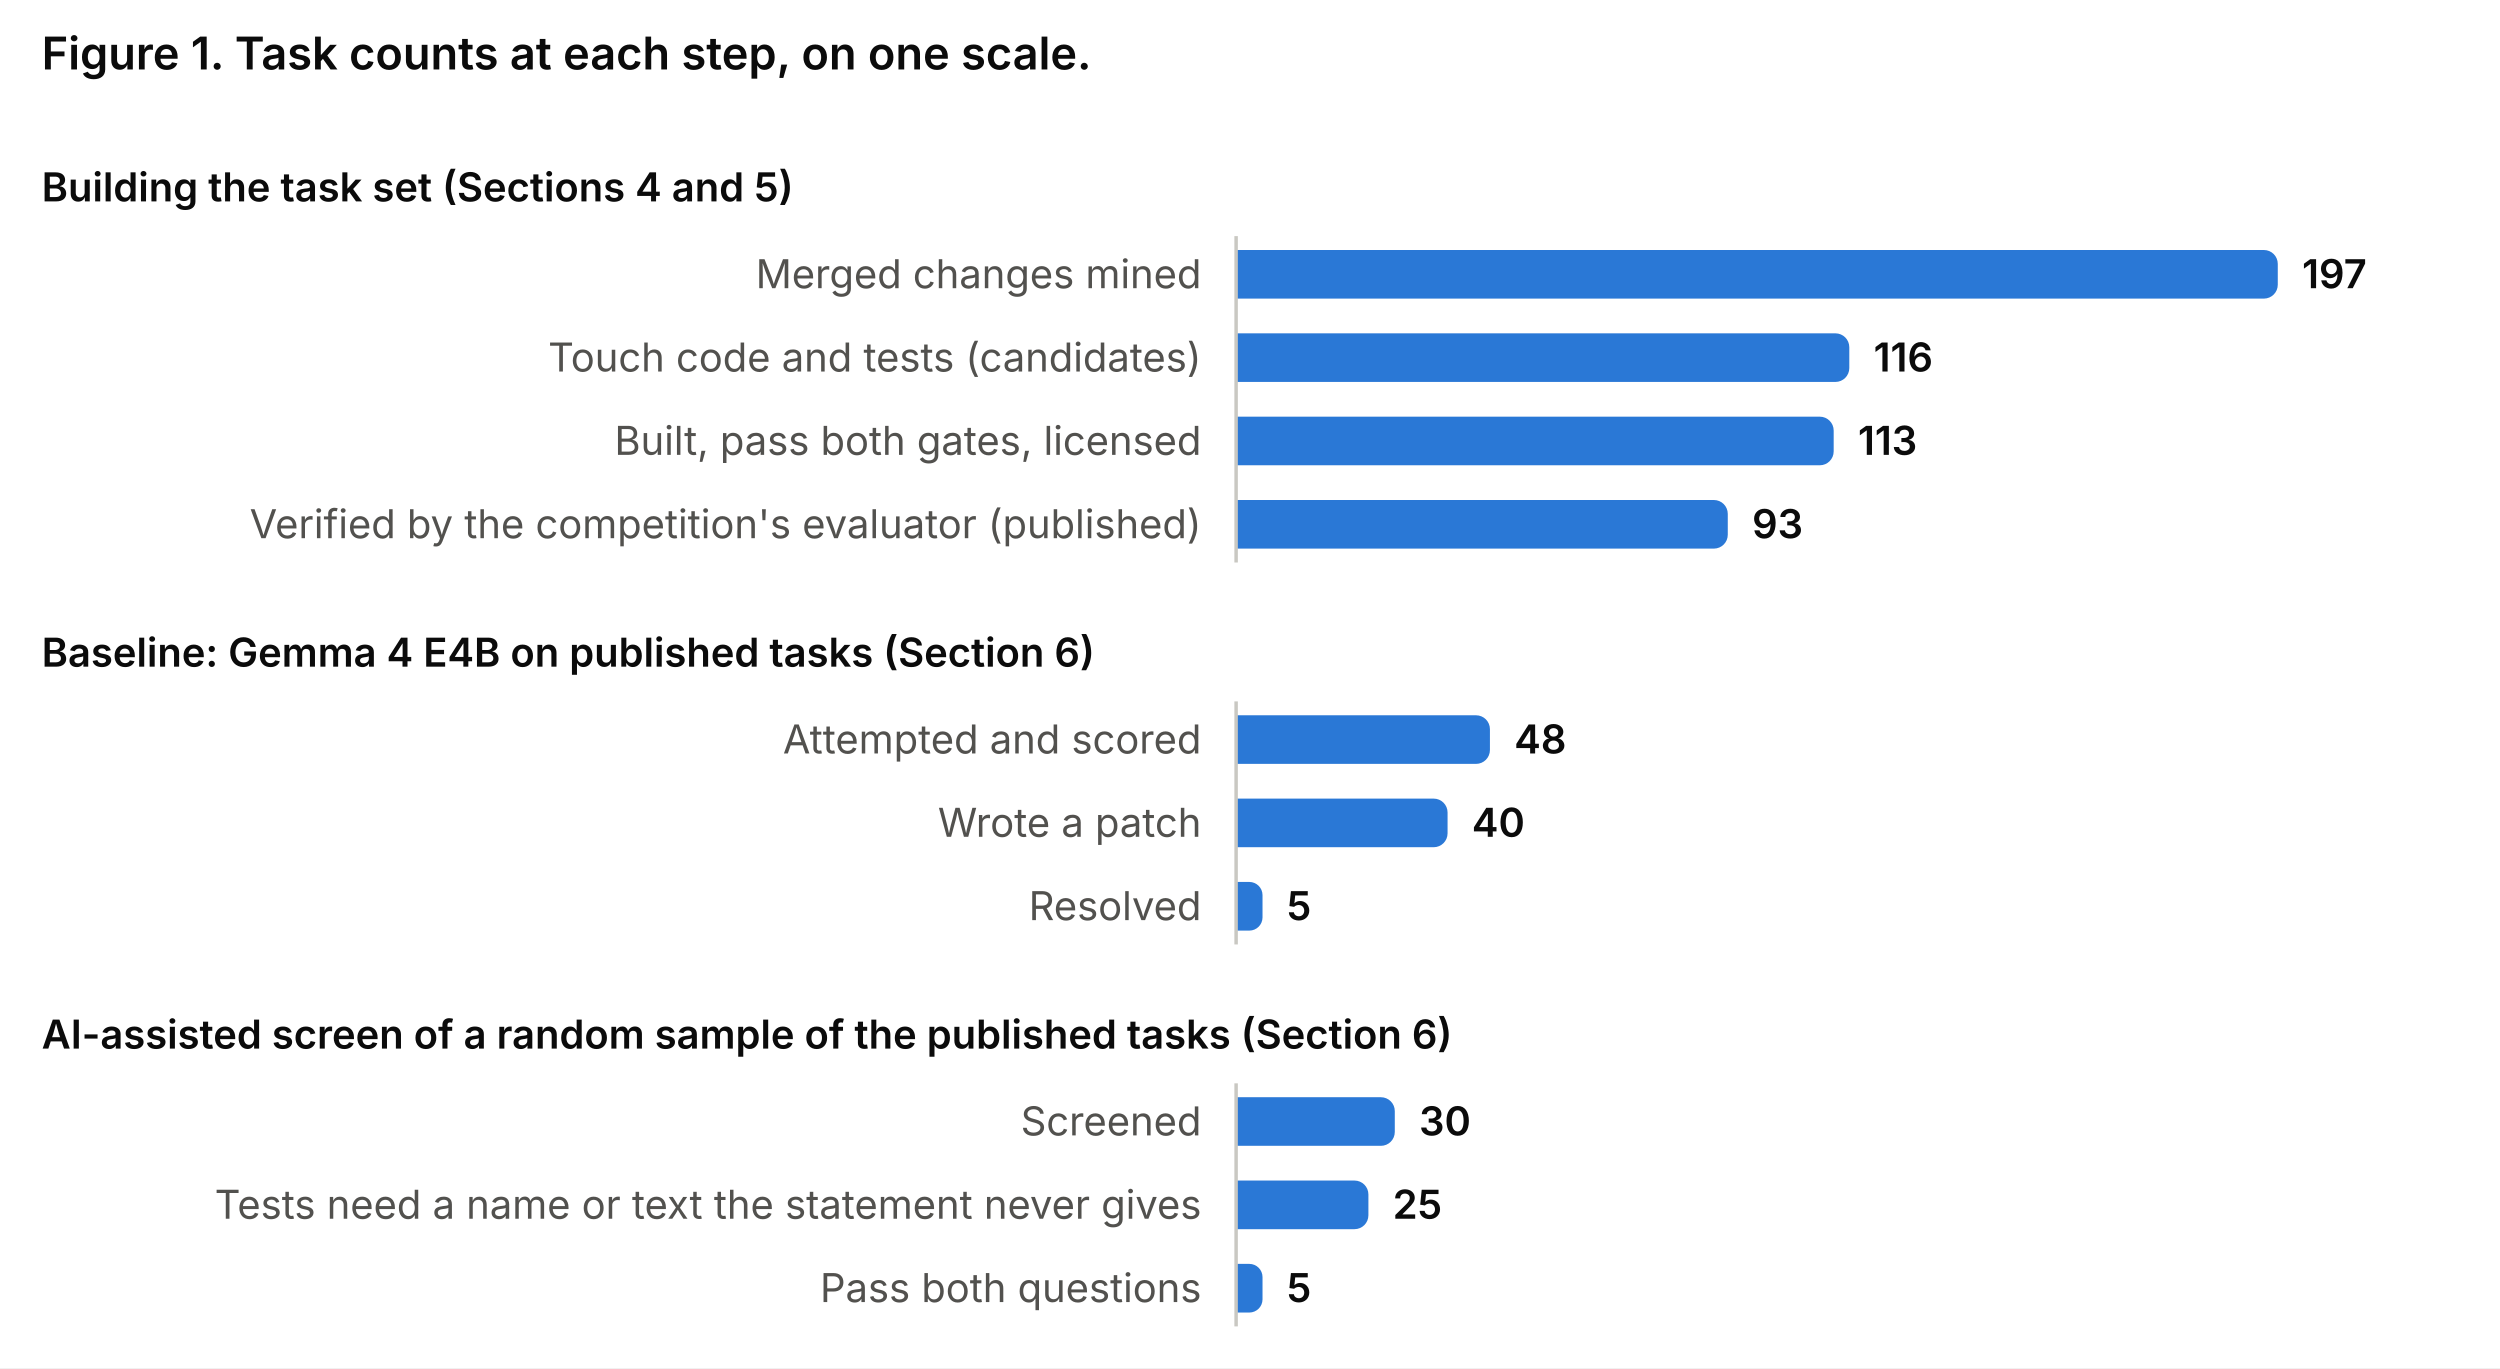
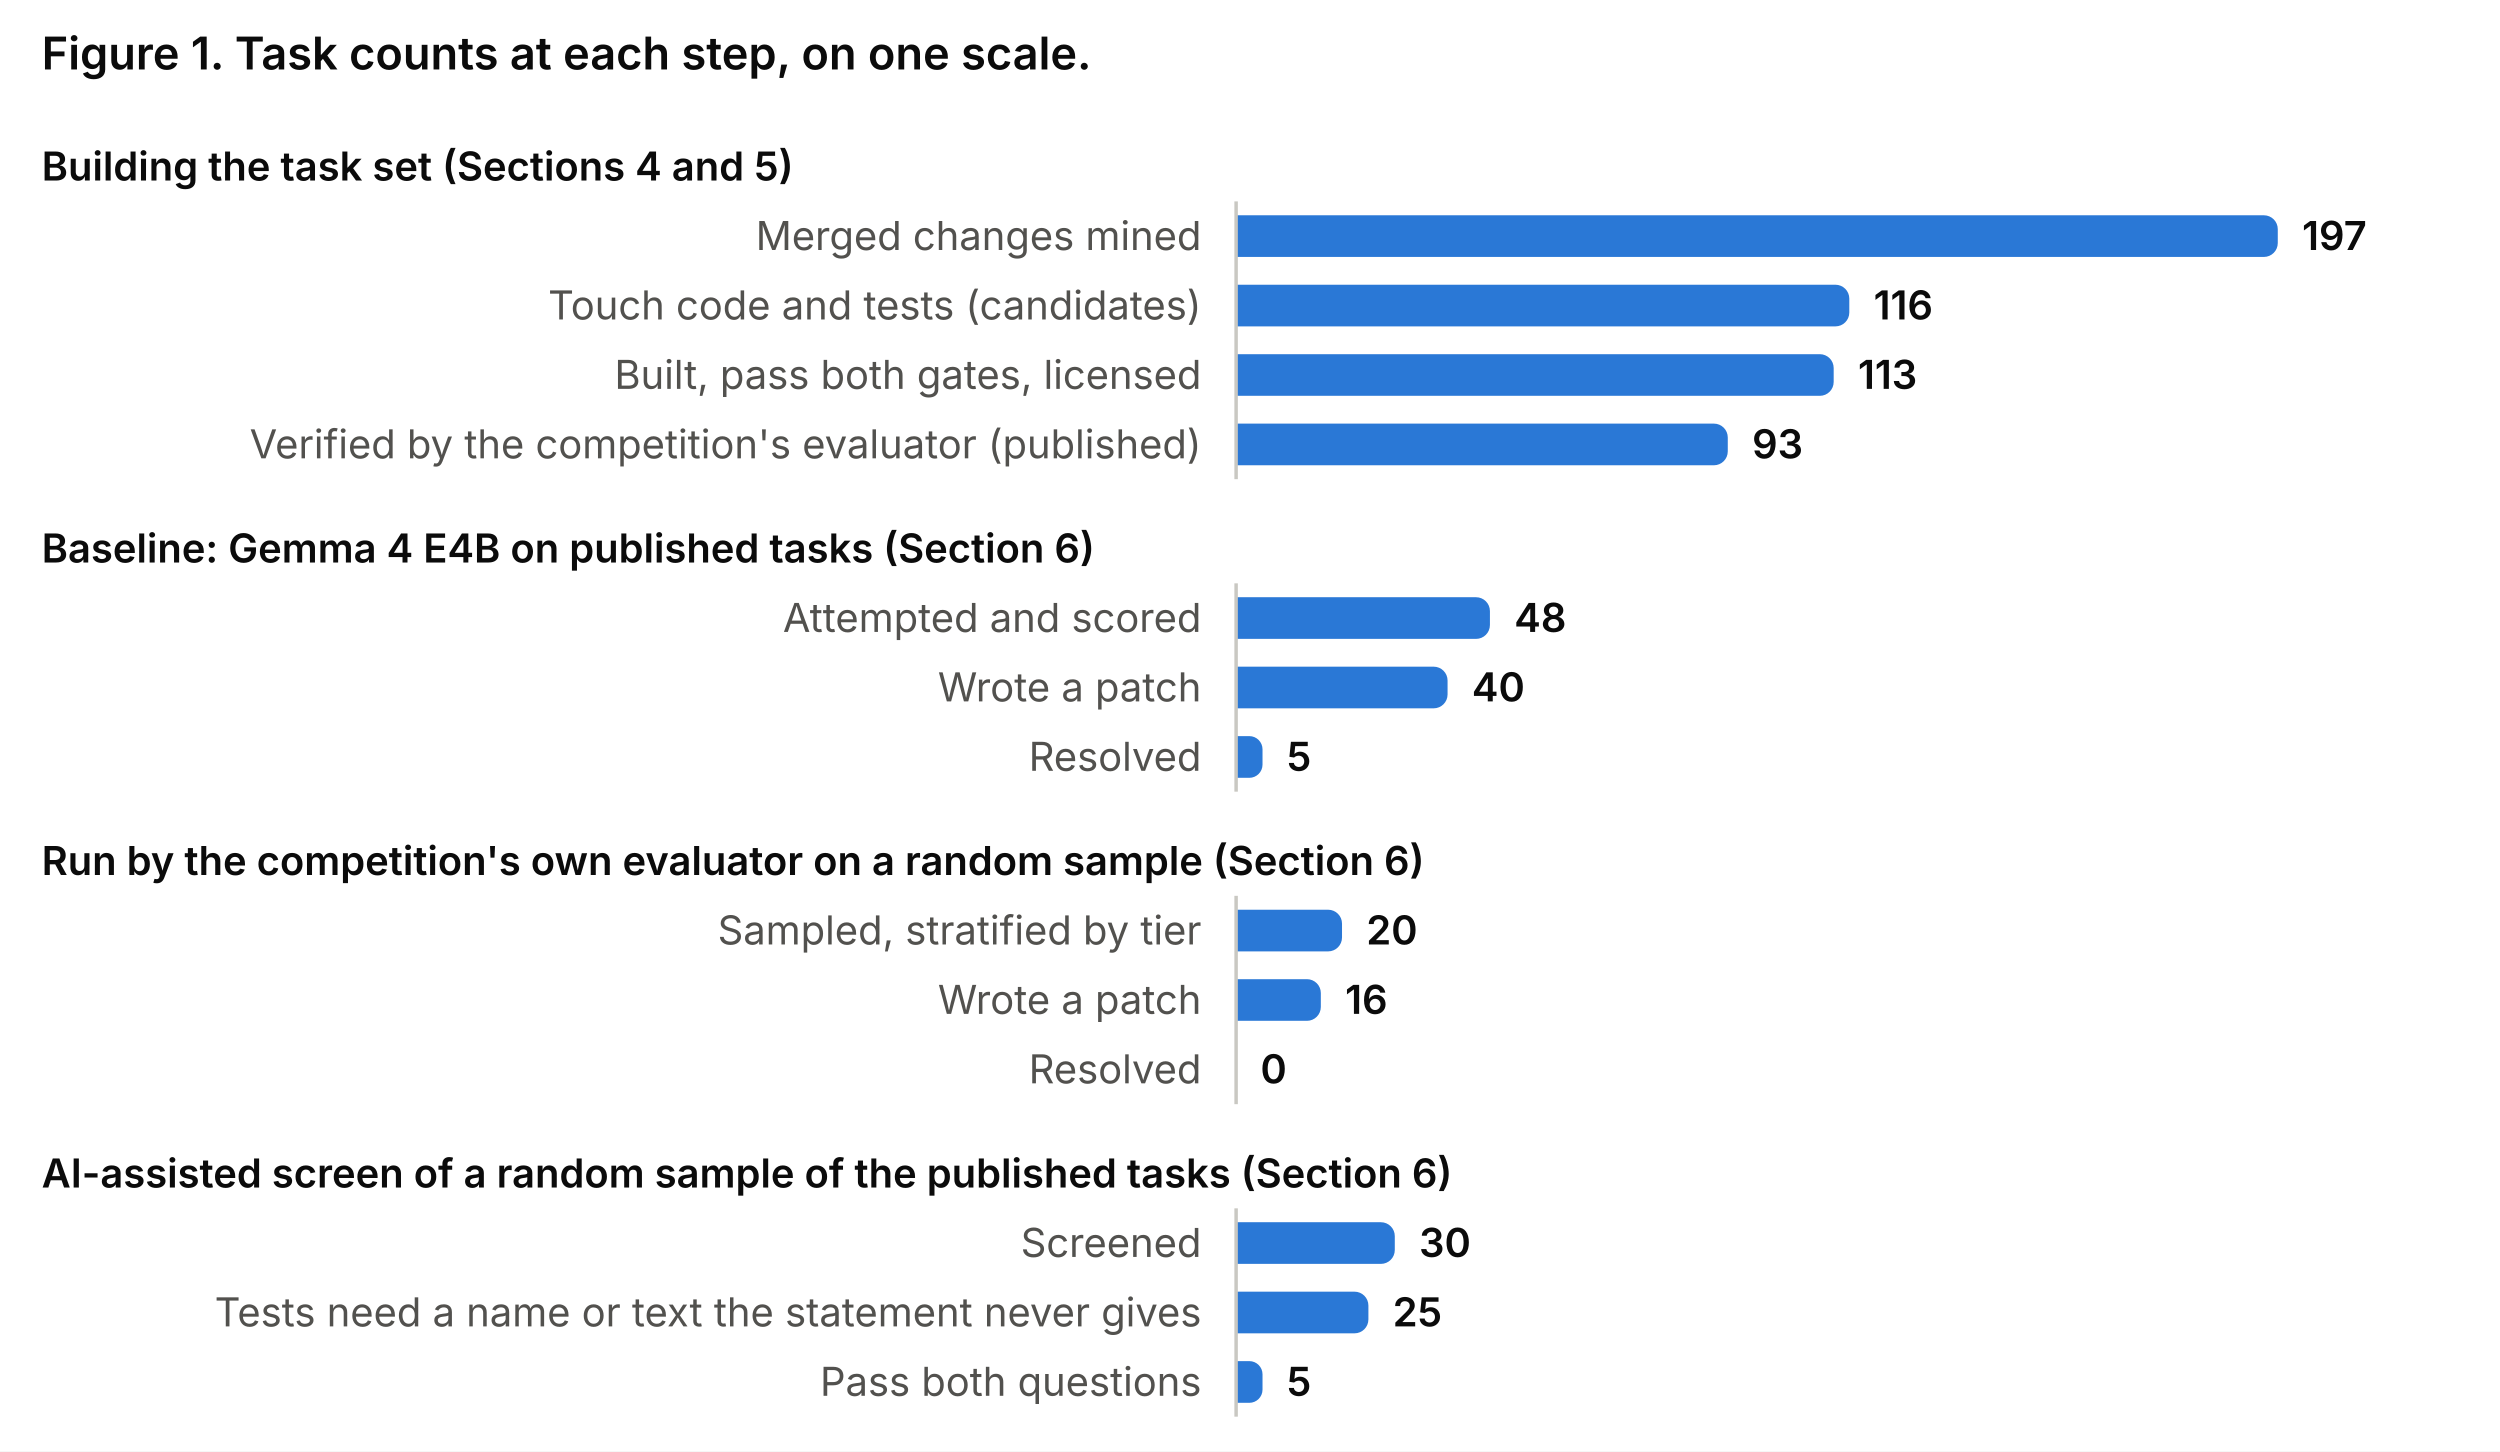
- <svg xmlns="http://www.w3.org/2000/svg" viewBox="0 0 720 394" width="720" height="394" role="img" aria-label="Figure 1. Task counts at each step, on one scale. Merged changes mined: 197; Touch code and tests (candidates): 116; Built, pass both gates, licensed: 113; Verified by the competition's evaluator (published): 93; Attempted and scored: 48; Wrote a patch: 40; Resolved: 5; Screened: 30; Tests need a name or text the statement never gives: 25; Pass both questions: 5" font-family="Inter, 'Helvetica Neue', Arial, 'Liberation Sans', sans-serif">
-   <rect width="720" height="394" fill="#ffffff" />
+ <svg xmlns="http://www.w3.org/2000/svg" viewBox="0 0 720 418" width="720" height="418" role="img" aria-label="Figure 1. Task counts at each step, on one scale. Merged changes mined: 197; Touch code and tests (candidates): 116; Built, pass both gates, licensed: 113; Verified by the competition's evaluator (published): 93; Attempted and scored: 48; Wrote a patch: 40; Resolved: 5; Sampled, stratified by tier: 20; Wrote a patch: 16; Resolved: 0; Screened: 30; Tests need a name or text the statement never gives: 25; Pass both questions: 5" font-family="Inter, 'Helvetica Neue', Arial, 'Liberation Sans', sans-serif">
+   <rect width="720" height="418" fill="#ffffff" />
  <text x="12" y="20" font-size="13" font-weight="600" fill="#0b0b0b">Figure 1. Task counts at each step, on one scale.</text>
-   <text x="12" y="58" font-size="11.5" font-weight="600" fill="#0b0b0b">Building the task set (Sections 4 and 5)</text>
-   <text x="346" y="83.0" font-size="11.5" text-anchor="end" fill="#52514e">Merged changes mined</text>
-   <path d="M356,72 h296.0 a4,4 0 0 1 4,4 v6.0 a4,4 0 0 1 -4,4 h-296.0 z" fill="#2a78d6" />
-   <text x="663.0" y="83.0" font-size="11.5" font-weight="600" fill="#0b0b0b">197</text>
-   <text x="346" y="107.0" font-size="11.5" text-anchor="end" fill="#52514e">Touch code and tests (candidates)</text>
-   <path d="M356,96 h172.6 a4,4 0 0 1 4,4 v6.0 a4,4 0 0 1 -4,4 h-172.6 z" fill="#2a78d6" />
-   <text x="539.6" y="107.0" font-size="11.5" font-weight="600" fill="#0b0b0b">116</text>
-   <text x="346" y="131.0" font-size="11.5" text-anchor="end" fill="#52514e">Built, pass both gates, licensed</text>
-   <path d="M356,120 h168.1 a4,4 0 0 1 4,4 v6.0 a4,4 0 0 1 -4,4 h-168.1 z" fill="#2a78d6" />
-   <text x="535.1" y="131.0" font-size="11.5" font-weight="600" fill="#0b0b0b">113</text>
-   <text x="346" y="155.0" font-size="11.5" text-anchor="end" fill="#52514e">Verified by the competition's evaluator (published)</text>
-   <path d="M356,144 h137.6 a4,4 0 0 1 4,4 v6.0 a4,4 0 0 1 -4,4 h-137.6 z" fill="#2a78d6" />
-   <text x="504.6" y="155.0" font-size="11.5" font-weight="600" fill="#0b0b0b">93</text>
-   <line x1="356" y1="68" x2="356" y2="162" stroke="#c9c8c2" stroke-width="1" />
-   <text x="12" y="192" font-size="11.5" font-weight="600" fill="#0b0b0b">Baseline: Gemma 4 E4B on published tasks (Section 6)</text>
-   <text x="346" y="217.0" font-size="11.5" text-anchor="end" fill="#52514e">Attempted and scored</text>
-   <path d="M356,206 h69.1 a4,4 0 0 1 4,4 v6.0 a4,4 0 0 1 -4,4 h-69.1 z" fill="#2a78d6" />
-   <text x="436.1" y="217.0" font-size="11.5" font-weight="600" fill="#0b0b0b">48</text>
-   <text x="346" y="241.0" font-size="11.5" text-anchor="end" fill="#52514e">Wrote a patch</text>
-   <path d="M356,230 h56.9 a4,4 0 0 1 4,4 v6.0 a4,4 0 0 1 -4,4 h-56.9 z" fill="#2a78d6" />
-   <text x="423.9" y="241.0" font-size="11.5" font-weight="600" fill="#0b0b0b">40</text>
-   <text x="346" y="265.0" font-size="11.5" text-anchor="end" fill="#52514e">Resolved</text>
-   <path d="M356,254 h3.8 a3.807,3.807 0 0 1 3.807,3.807 v6.4 a3.807,3.807 0 0 1 -3.807,3.807 h-3.8 z" fill="#2a78d6" />
-   <text x="370.6" y="265.0" font-size="11.5" font-weight="600" fill="#0b0b0b">5</text>
-   <line x1="356" y1="202" x2="356" y2="272" stroke="#c9c8c2" stroke-width="1" />
-   <text x="12" y="302" font-size="11.5" font-weight="600" fill="#0b0b0b">AI-assisted screen of a random sample of the published tasks (Section 6)</text>
-   <text x="346" y="327.0" font-size="11.5" text-anchor="end" fill="#52514e">Screened</text>
-   <path d="M356,316 h41.7 a4,4 0 0 1 4,4 v6.0 a4,4 0 0 1 -4,4 h-41.7 z" fill="#2a78d6" />
-   <text x="408.7" y="327.0" font-size="11.5" font-weight="600" fill="#0b0b0b">30</text>
-   <text x="346" y="351.0" font-size="11.5" text-anchor="end" fill="#52514e">Tests need a name or text the statement never gives</text>
-   <path d="M356,340 h34.1 a4,4 0 0 1 4,4 v6.0 a4,4 0 0 1 -4,4 h-34.1 z" fill="#2a78d6" />
-   <text x="401.1" y="351.0" font-size="11.5" font-weight="600" fill="#0b0b0b">25</text>
-   <text x="346" y="375.0" font-size="11.5" text-anchor="end" fill="#52514e">Pass both questions</text>
-   <path d="M356,364 h3.8 a3.807,3.807 0 0 1 3.807,3.807 v6.4 a3.807,3.807 0 0 1 -3.807,3.807 h-3.8 z" fill="#2a78d6" />
-   <text x="370.6" y="375.0" font-size="11.5" font-weight="600" fill="#0b0b0b">5</text>
-   <line x1="356" y1="312" x2="356" y2="382" stroke="#c9c8c2" stroke-width="1" />
+   <text x="12" y="52" font-size="11.5" font-weight="600" fill="#0b0b0b">Building the task set (Sections 4 and 5)</text>
+   <text x="346" y="72.0" font-size="11.5" text-anchor="end" fill="#52514e">Merged changes mined</text>
+   <path d="M356,62 h296.0 a4,4 0 0 1 4,4 v4.0 a4,4 0 0 1 -4,4 h-296.0 z" fill="#2a78d6" />
+   <text x="663.0" y="72.0" font-size="11.5" font-weight="600" fill="#0b0b0b">197</text>
+   <text x="346" y="92.0" font-size="11.5" text-anchor="end" fill="#52514e">Touch code and tests (candidates)</text>
+   <path d="M356,82 h172.6 a4,4 0 0 1 4,4 v4.0 a4,4 0 0 1 -4,4 h-172.6 z" fill="#2a78d6" />
+   <text x="539.6" y="92.0" font-size="11.5" font-weight="600" fill="#0b0b0b">116</text>
+   <text x="346" y="112.0" font-size="11.5" text-anchor="end" fill="#52514e">Built, pass both gates, licensed</text>
+   <path d="M356,102 h168.1 a4,4 0 0 1 4,4 v4.0 a4,4 0 0 1 -4,4 h-168.1 z" fill="#2a78d6" />
+   <text x="535.1" y="112.0" font-size="11.5" font-weight="600" fill="#0b0b0b">113</text>
+   <text x="346" y="132.0" font-size="11.5" text-anchor="end" fill="#52514e">Verified by the competition's evaluator (published)</text>
+   <path d="M356,122 h137.6 a4,4 0 0 1 4,4 v4.0 a4,4 0 0 1 -4,4 h-137.6 z" fill="#2a78d6" />
+   <text x="504.6" y="132.0" font-size="11.5" font-weight="600" fill="#0b0b0b">93</text>
+   <line x1="356" y1="58" x2="356" y2="138" stroke="#c9c8c2" stroke-width="1" />
+   <text x="12" y="162" font-size="11.5" font-weight="600" fill="#0b0b0b">Baseline: Gemma 4 E4B on published tasks (Section 6)</text>
+   <text x="346" y="182.0" font-size="11.5" text-anchor="end" fill="#52514e">Attempted and scored</text>
+   <path d="M356,172 h69.1 a4,4 0 0 1 4,4 v4.0 a4,4 0 0 1 -4,4 h-69.1 z" fill="#2a78d6" />
+   <text x="436.1" y="182.0" font-size="11.5" font-weight="600" fill="#0b0b0b">48</text>
+   <text x="346" y="202.0" font-size="11.5" text-anchor="end" fill="#52514e">Wrote a patch</text>
+   <path d="M356,192 h56.9 a4,4 0 0 1 4,4 v4.0 a4,4 0 0 1 -4,4 h-56.9 z" fill="#2a78d6" />
+   <text x="423.9" y="202.0" font-size="11.5" font-weight="600" fill="#0b0b0b">40</text>
+   <text x="346" y="222.0" font-size="11.5" text-anchor="end" fill="#52514e">Resolved</text>
+   <path d="M356,212 h3.8 a3.807,3.807 0 0 1 3.807,3.807 v4.4 a3.807,3.807 0 0 1 -3.807,3.807 h-3.8 z" fill="#2a78d6" />
+   <text x="370.6" y="222.0" font-size="11.5" font-weight="600" fill="#0b0b0b">5</text>
+   <line x1="356" y1="168" x2="356" y2="228" stroke="#c9c8c2" stroke-width="1" />
+   <text x="12" y="252" font-size="11.5" font-weight="600" fill="#0b0b0b">Run by the competition's own evaluator on a random sample (Section 6)</text>
+   <text x="346" y="272.0" font-size="11.5" text-anchor="end" fill="#52514e">Sampled, stratified by tier</text>
+   <path d="M356,262 h26.5 a4,4 0 0 1 4,4 v4.0 a4,4 0 0 1 -4,4 h-26.5 z" fill="#2a78d6" />
+   <text x="393.5" y="272.0" font-size="11.5" font-weight="600" fill="#0b0b0b">20</text>
+   <text x="346" y="292.0" font-size="11.5" text-anchor="end" fill="#52514e">Wrote a patch</text>
+   <path d="M356,282 h20.4 a4,4 0 0 1 4,4 v4.0 a4,4 0 0 1 -4,4 h-20.4 z" fill="#2a78d6" />
+   <text x="387.4" y="292.0" font-size="11.5" font-weight="600" fill="#0b0b0b">16</text>
+   <text x="346" y="312.0" font-size="11.5" text-anchor="end" fill="#52514e">Resolved</text>
+   <path d="M356,302 h0.0 a0.0,0.0 0 0 1 0.0,0.0 v12.0 a0.0,0.0 0 0 1 -0.0,0.0 h-0.0 z" fill="#2a78d6" />
+   <text x="363.0" y="312.0" font-size="11.5" font-weight="600" fill="#0b0b0b">0</text>
+   <line x1="356" y1="258" x2="356" y2="318" stroke="#c9c8c2" stroke-width="1" />
+   <text x="12" y="342" font-size="11.5" font-weight="600" fill="#0b0b0b">AI-assisted screen of a random sample of the published tasks (Section 6)</text>
+   <text x="346" y="362.0" font-size="11.5" text-anchor="end" fill="#52514e">Screened</text>
+   <path d="M356,352 h41.7 a4,4 0 0 1 4,4 v4.0 a4,4 0 0 1 -4,4 h-41.7 z" fill="#2a78d6" />
+   <text x="408.7" y="362.0" font-size="11.5" font-weight="600" fill="#0b0b0b">30</text>
+   <text x="346" y="382.0" font-size="11.5" text-anchor="end" fill="#52514e">Tests need a name or text the statement never gives</text>
+   <path d="M356,372 h34.1 a4,4 0 0 1 4,4 v4.0 a4,4 0 0 1 -4,4 h-34.1 z" fill="#2a78d6" />
+   <text x="401.1" y="382.0" font-size="11.5" font-weight="600" fill="#0b0b0b">25</text>
+   <text x="346" y="402.0" font-size="11.5" text-anchor="end" fill="#52514e">Pass both questions</text>
+   <path d="M356,392 h3.8 a3.807,3.807 0 0 1 3.807,3.807 v4.4 a3.807,3.807 0 0 1 -3.807,3.807 h-3.8 z" fill="#2a78d6" />
+   <text x="370.6" y="402.0" font-size="11.5" font-weight="600" fill="#0b0b0b">5</text>
+   <line x1="356" y1="348" x2="356" y2="408" stroke="#c9c8c2" stroke-width="1" />
</svg>
